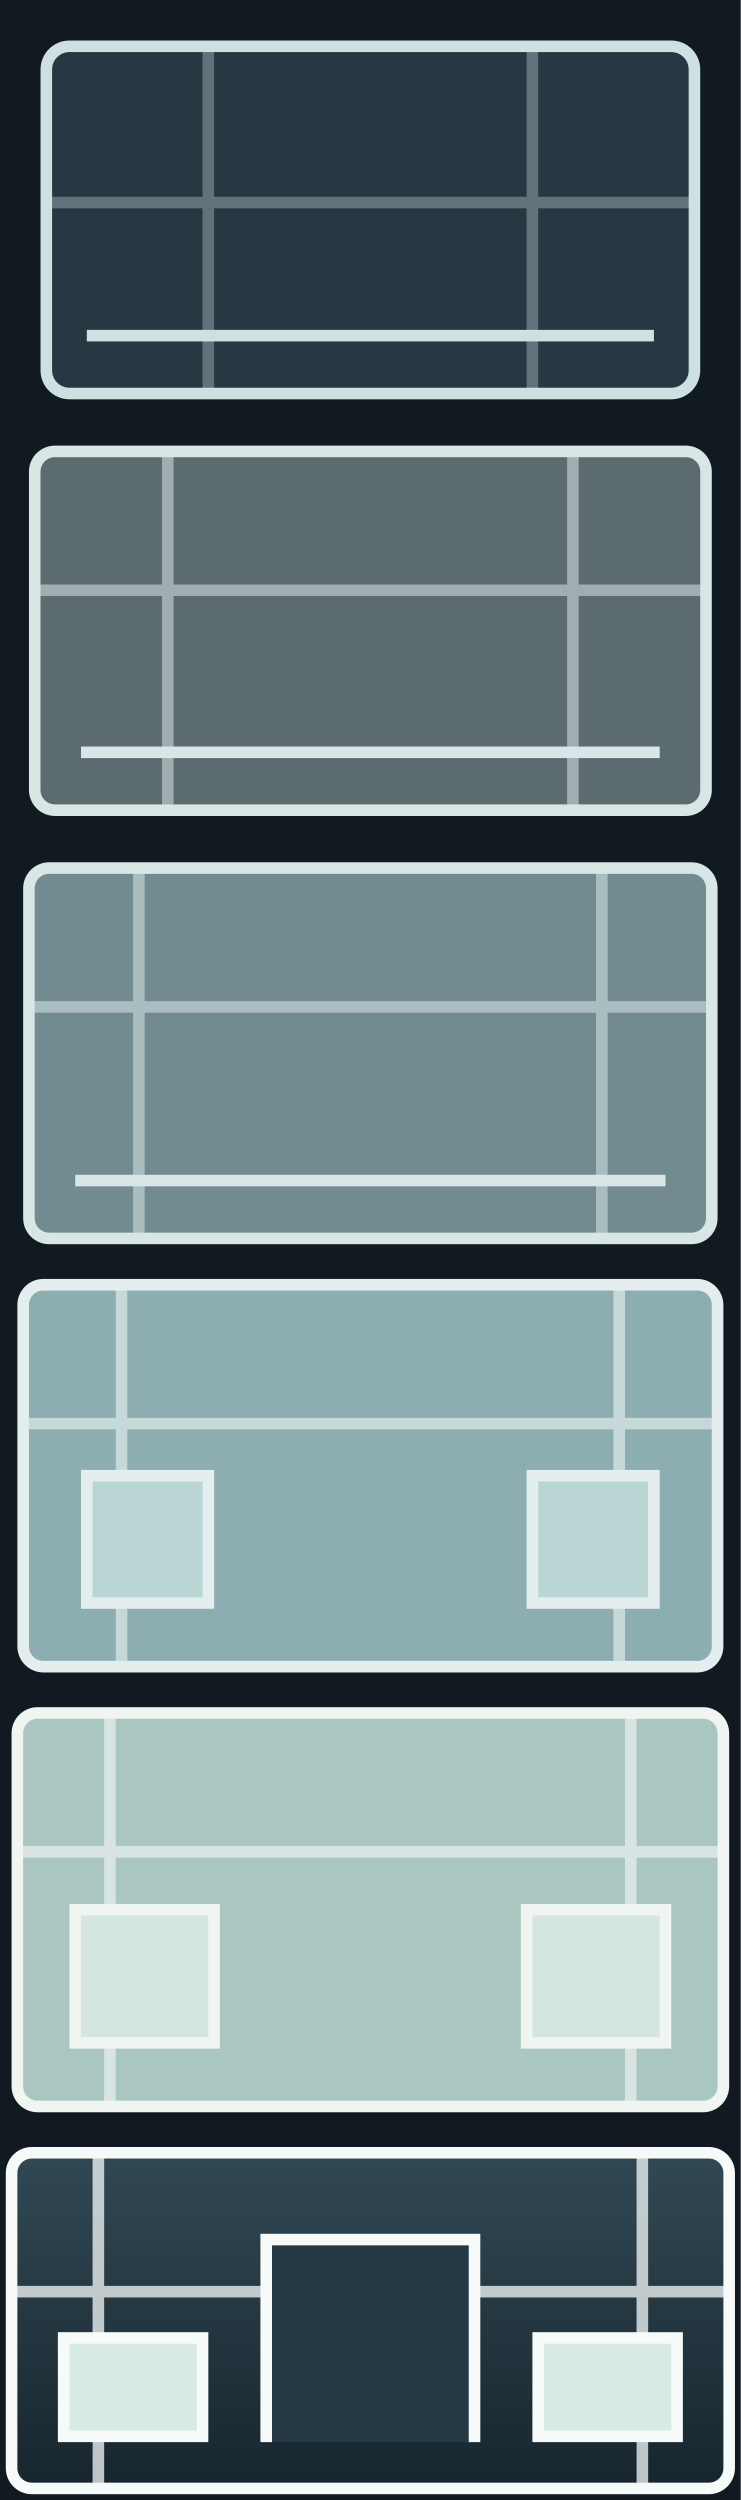
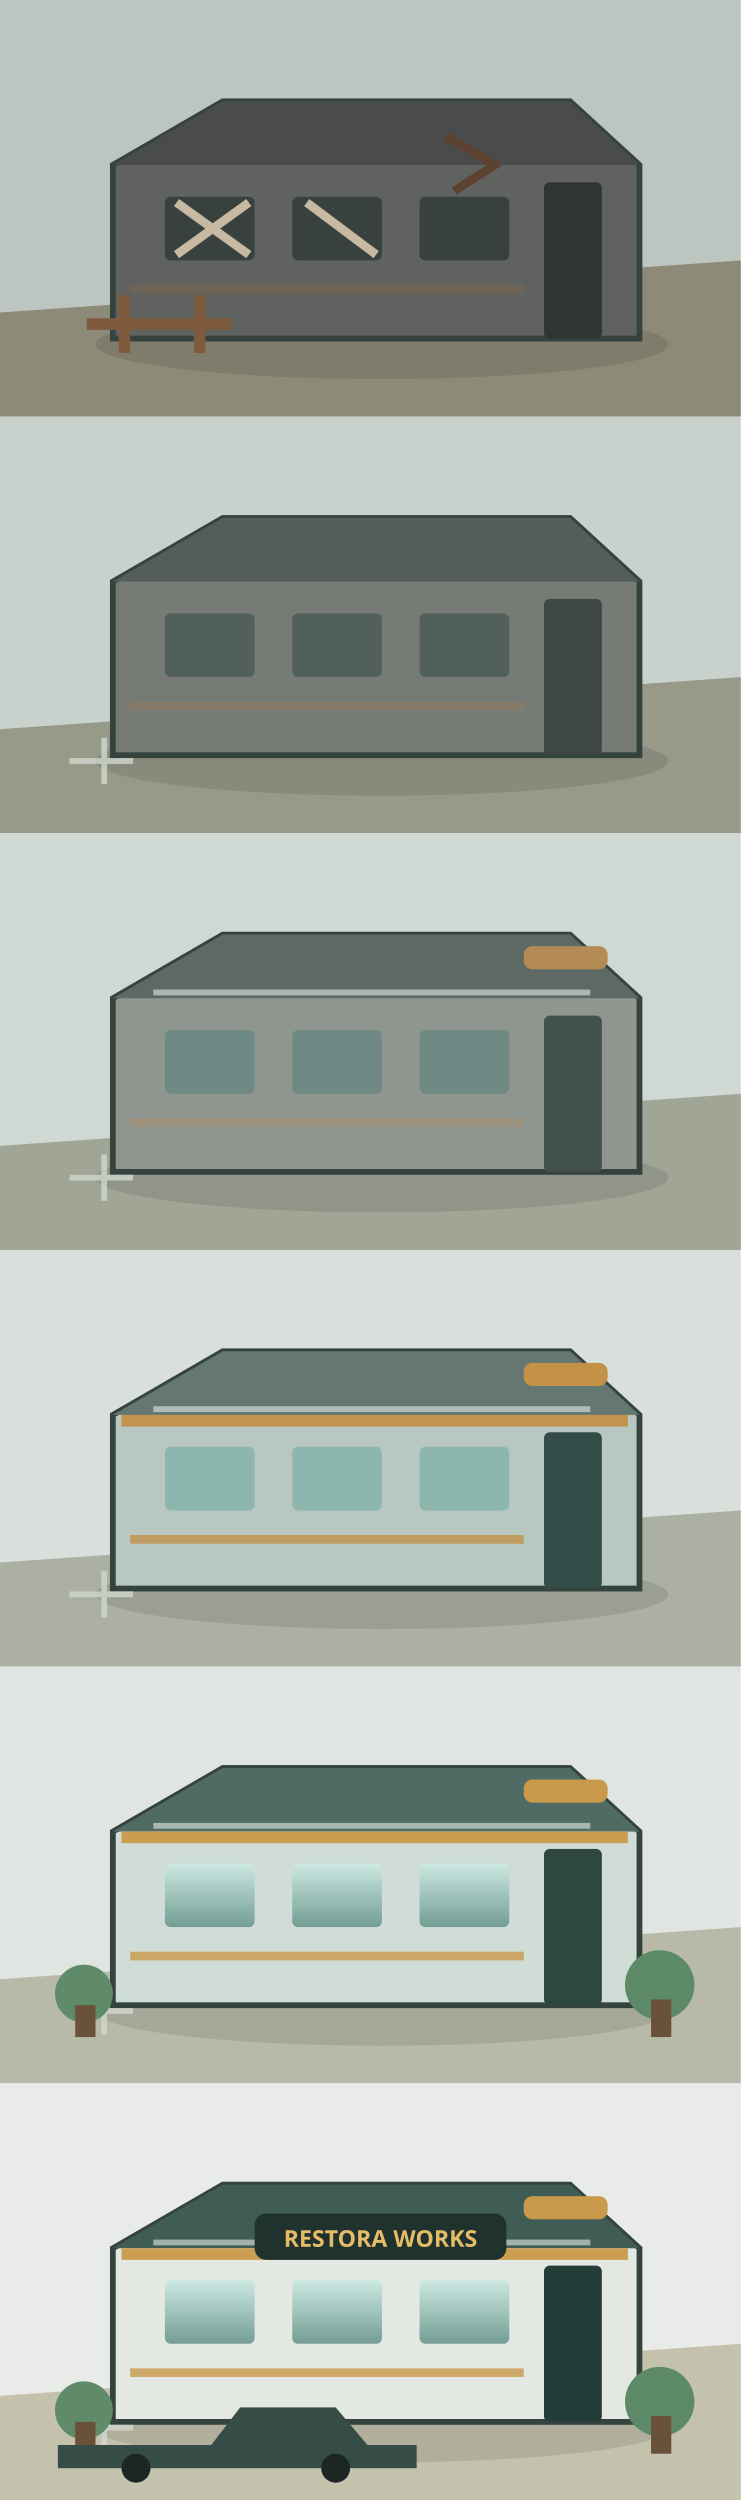
<svg xmlns="http://www.w3.org/2000/svg" width="256" height="864" viewBox="0 0 256 864">
  <defs>
-     <linearGradient id="b" x2="0" y2="1">
-       <stop stop-color="#314955" />
-       <stop offset="1" stop-color="#17252d" />
+     <linearGradient id="glass" x1="0" y1="0" x2="0" y2="1">
+       <stop stop-color="#cce9e2" />
+       <stop offset="1" stop-color="#739d94" />
    </linearGradient>
  </defs>
-   <rect width="256" height="864" fill="#101a20" />
-   <g stroke="#cfe0e1" stroke-width="4">
-     <rect x="16" y="16" width="224" height="120" rx="8" fill="#263942" />
-     <path d="M16 70h224M72 16v120M184 16v120" opacity=".35" />
-     <path d="M30 116h196" />
+   <g transform="translate(0 0)">
+     <rect width="256" height="144" fill="#bcc5c0" />
+     <path d="M0 108 256 90v54H0z" fill="#8d8a78" />
+     <ellipse cx="132" cy="119" rx="99" ry="12" fill="#000" opacity=".10" />
+     <path d="M39 57 77 35h120l24 22v60H39z" fill="#5f625f" stroke="#35433f" stroke-width="2" />
+     <path d="M77 35h120l24 22H39z" fill="#494c4a" />
+     <rect x="57" y="68" width="31" height="22" rx="2" fill="#39413f" />
+     <rect x="101" y="68" width="31" height="22" rx="2" fill="#39413f" />
+     <rect x="145" y="68" width="31" height="22" rx="2" fill="#39413f" />
+     <rect x="188" y="63" width="20" height="54" rx="2" fill="#303533" />
+     <path d="M45 100h136" stroke="#8d6947" stroke-width="3" opacity="0.35" />
+     <path d="m61 70 25 18m0-18L61 88m45-18 24 18" stroke="#c7b9a2" stroke-width="3" />
+     <path d="M30 112h50M43 102v20M69 102v20" stroke="#7d5b3c" stroke-width="4" />
+     <path d="m154 47 17 10-14 9" fill="none" stroke="#5d4232" stroke-width="3" />
  </g>
-   <g stroke="#d9e6e6" stroke-width="4">
-     <rect x="12" y="156" width="232" height="124" rx="7" fill="#5c6b70" />
-     <path d="M12 204h232M58 156v124M198 156v124" opacity=".55" />
-     <path d="M28 260h200" />
+   <g transform="translate(0 144)">
+     <rect width="256" height="144" fill="#c8d1cc" />
+     <path d="M0 108 256 90v54H0z" fill="#979989" />
+     <ellipse cx="132" cy="119" rx="99" ry="12" fill="#000" opacity=".10" />
+     <path d="M39 57 77 35h120l24 22v60H39z" fill="#777b76" stroke="#35433f" stroke-width="2" />
+     <path d="M77 35h120l24 22H39z" fill="#555d59" />
+     <rect x="57" y="68" width="31" height="22" rx="2" fill="#51605d" />
+     <rect x="101" y="68" width="31" height="22" rx="2" fill="#51605d" />
+     <rect x="145" y="68" width="31" height="22" rx="2" fill="#51605d" />
+     <rect x="188" y="63" width="20" height="54" rx="2" fill="#3e4744" />
+     <path d="M45 100h136" stroke="#a27a50" stroke-width="3" opacity="0.35" />
+     <path d="M24 119h22m-10-8v16" stroke="#d2d7ce" stroke-width="2" opacity=".8" />
  </g>
-   <g stroke="#d9e6e6" stroke-width="4">
-     <rect x="10" y="300" width="236" height="128" rx="7" fill="#728b91" />
-     <path d="M10 348h236M48 300v128M208 300v128" opacity=".55" />
-     <path d="M26 408h204" />
+   <g transform="translate(0 288)">
+     <rect width="256" height="144" fill="#d0d8d3" />
+     <path d="M0 108 256 90v54H0z" fill="#a0a596" />
+     <ellipse cx="132" cy="119" rx="99" ry="12" fill="#000" opacity=".10" />
+     <path d="M39 57 77 35h120l24 22v60H39z" fill="#8f9690" stroke="#35433f" stroke-width="2" />
+     <path d="M77 35h120l24 22H39z" fill="#5f6964" />
+     <rect x="57" y="68" width="31" height="22" rx="2" fill="#6f8a84" />
+     <rect x="101" y="68" width="31" height="22" rx="2" fill="#6f8a84" />
+     <rect x="145" y="68" width="31" height="22" rx="2" fill="#6f8a84" />
+     <rect x="188" y="63" width="20" height="54" rx="2" fill="#43514d" />
+     <path d="M45 100h136" stroke="#b48a55" stroke-width="3" opacity="0.35" />
+     <path d="M24 119h22m-10-8v16" stroke="#d2d7ce" stroke-width="2" opacity=".8" />
+     <rect x="181" y="39" width="29" height="8" rx="3" fill="#b48a55" />
+     <path d="M53 55h151" stroke="#d9dfda" stroke-width="2" opacity=".65" />
  </g>
-   <g stroke="#e5eeee" stroke-width="4">
-     <rect x="8" y="444" width="240" height="132" rx="7" fill="#8caeb0" />
-     <path d="M8 492h240M42 444v132M214 444v132" opacity=".65" />
-     <rect x="30" y="510" width="42" height="44" fill="#b9d6d4" />
-     <rect x="184" y="510" width="42" height="44" fill="#b9d6d4" />
+   <g transform="translate(0 432)">
+     <rect width="256" height="144" fill="#d9dfda" />
+     <path d="M0 108 256 90v54H0z" fill="#abb0a2" />
+     <ellipse cx="132" cy="119" rx="99" ry="12" fill="#000" opacity=".10" />
+     <path d="M39 57 77 35h120l24 22v60H39z" fill="#b8c7c0" stroke="#35433f" stroke-width="2" />
+     <path d="M77 35h120l24 22H39z" fill="#647871" />
+     <rect x="57" y="68" width="31" height="22" rx="2" fill="#8db7ae" />
+     <rect x="101" y="68" width="31" height="22" rx="2" fill="#8db7ae" />
+     <rect x="145" y="68" width="31" height="22" rx="2" fill="#8db7ae" />
+     <rect x="188" y="63" width="20" height="54" rx="2" fill="#344c48" />
+     <path d="M45 100h136" stroke="#c39148" stroke-width="3" opacity="0.8" />
+     <path d="M24 119h22m-10-8v16" stroke="#d2d7ce" stroke-width="2" opacity=".8" />
+     <rect x="181" y="39" width="29" height="8" rx="3" fill="#c39148" />
+     <path d="M53 55h151" stroke="#d9dfda" stroke-width="2" opacity=".65" />
+     <rect x="42" y="57" width="175" height="4" fill="#c39148" opacity=".95" />
  </g>
-   <g stroke="#f0f5f2" stroke-width="4">
-     <rect x="6" y="592" width="244" height="136" rx="7" fill="#a9c7c0" />
-     <path d="M6 640h244M38 592v136M218 592v136" opacity=".65" />
-     <rect x="26" y="660" width="48" height="46" fill="#d5e5df" />
-     <rect x="182" y="660" width="48" height="46" fill="#d5e5df" />
+   <g transform="translate(0 576)">
+     <rect width="256" height="144" fill="#e1e5e1" />
+     <path d="M0 108 256 90v54H0z" fill="#b8b9a8" />
+     <ellipse cx="132" cy="119" rx="99" ry="12" fill="#000" opacity=".10" />
+     <path d="M39 57 77 35h120l24 22v60H39z" fill="#d0dcd6" stroke="#35433f" stroke-width="2" />
+     <path d="M77 35h120l24 22H39z" fill="#506b63" />
+     <rect x="57" y="68" width="31" height="22" rx="2" fill="url(#glass)" />
+     <rect x="101" y="68" width="31" height="22" rx="2" fill="url(#glass)" />
+     <rect x="145" y="68" width="31" height="22" rx="2" fill="url(#glass)" />
+     <rect x="188" y="63" width="20" height="54" rx="2" fill="#2e4741" />
+     <path d="M45 100h136" stroke="#c99a4b" stroke-width="3" opacity="0.8" />
+     <path d="M24 119h22m-10-8v16" stroke="#d2d7ce" stroke-width="2" opacity=".8" />
+     <rect x="181" y="39" width="29" height="8" rx="3" fill="#c99a4b" />
+     <path d="M53 55h151" stroke="#d9dfda" stroke-width="2" opacity=".65" />
+     <rect x="42" y="57" width="175" height="4" fill="#c99a4b" opacity=".95" />
+     <circle cx="29" cy="113" r="10" fill="#5f8b68" />
+     <circle cx="228" cy="110" r="12" fill="#5c8a66" />
+     <rect x="26" y="117" width="7" height="11" fill="#6a513a" />
+     <rect x="225" y="115" width="7" height="13" fill="#6a513a" />
  </g>
-   <g stroke="#f6faf8" stroke-width="4">
-     <rect x="4" y="744" width="248" height="116" rx="7" fill="url(#b)" />
-     <path d="M4 792h248M34 744v116M222 744v116" opacity=".75" />
-     <rect x="22" y="808" width="48" height="34" fill="#d8ebe2" />
-     <rect x="186" y="808" width="48" height="34" fill="#d8ebe2" />
-     <path d="M92 844v-70h72v70" fill="#243943" />
+   <g transform="translate(0 720)">
+     <rect width="256" height="144" fill="#e8ebe7" />
+     <path d="M0 108 256 90v54H0z" fill="#c4c1ad" />
+     <ellipse cx="132" cy="119" rx="99" ry="12" fill="#000" opacity=".10" />
+     <path d="M39 57 77 35h120l24 22v60H39z" fill="#e3e8e3" stroke="#35433f" stroke-width="2" />
+     <path d="M77 35h120l24 22H39z" fill="#405d55" />
+     <rect x="57" y="68" width="31" height="22" rx="2" fill="url(#glass)" />
+     <rect x="101" y="68" width="31" height="22" rx="2" fill="url(#glass)" />
+     <rect x="145" y="68" width="31" height="22" rx="2" fill="url(#glass)" />
+     <rect x="188" y="63" width="20" height="54" rx="2" fill="#243d38" />
+     <path d="M45 100h136" stroke="#c99a4b" stroke-width="3" opacity="0.8" />
+     <path d="M24 119h22m-10-8v16" stroke="#d2d7ce" stroke-width="2" opacity=".8" />
+     <rect x="181" y="39" width="29" height="8" rx="3" fill="#c99a4b" />
+     <path d="M53 55h151" stroke="#d9dfda" stroke-width="2" opacity=".65" />
+     <rect x="42" y="57" width="175" height="4" fill="#c99a4b" opacity=".95" />
+     <circle cx="29" cy="113" r="10" fill="#5f8b68" />
+     <circle cx="228" cy="110" r="12" fill="#5c8a66" />
+     <rect x="26" y="117" width="7" height="11" fill="#6a513a" />
+     <rect x="225" y="115" width="7" height="13" fill="#6a513a" />
+     <rect x="88" y="45" width="87" height="16" rx="4" fill="#20322e" />
+     <text x="131.5" y="56.5" text-anchor="middle" font-family="sans-serif" font-size="8" font-weight="700" fill="#e6bc67">RESTORA WORKS</text>
+     <path d="M20 125h53l10-13h33l11 13h17v8H20z" fill="#364c47" />
+     <circle cx="47" cy="133" r="5" fill="#1c2725" />
+     <circle cx="116" cy="133" r="5" fill="#1c2725" />
  </g>
</svg>
